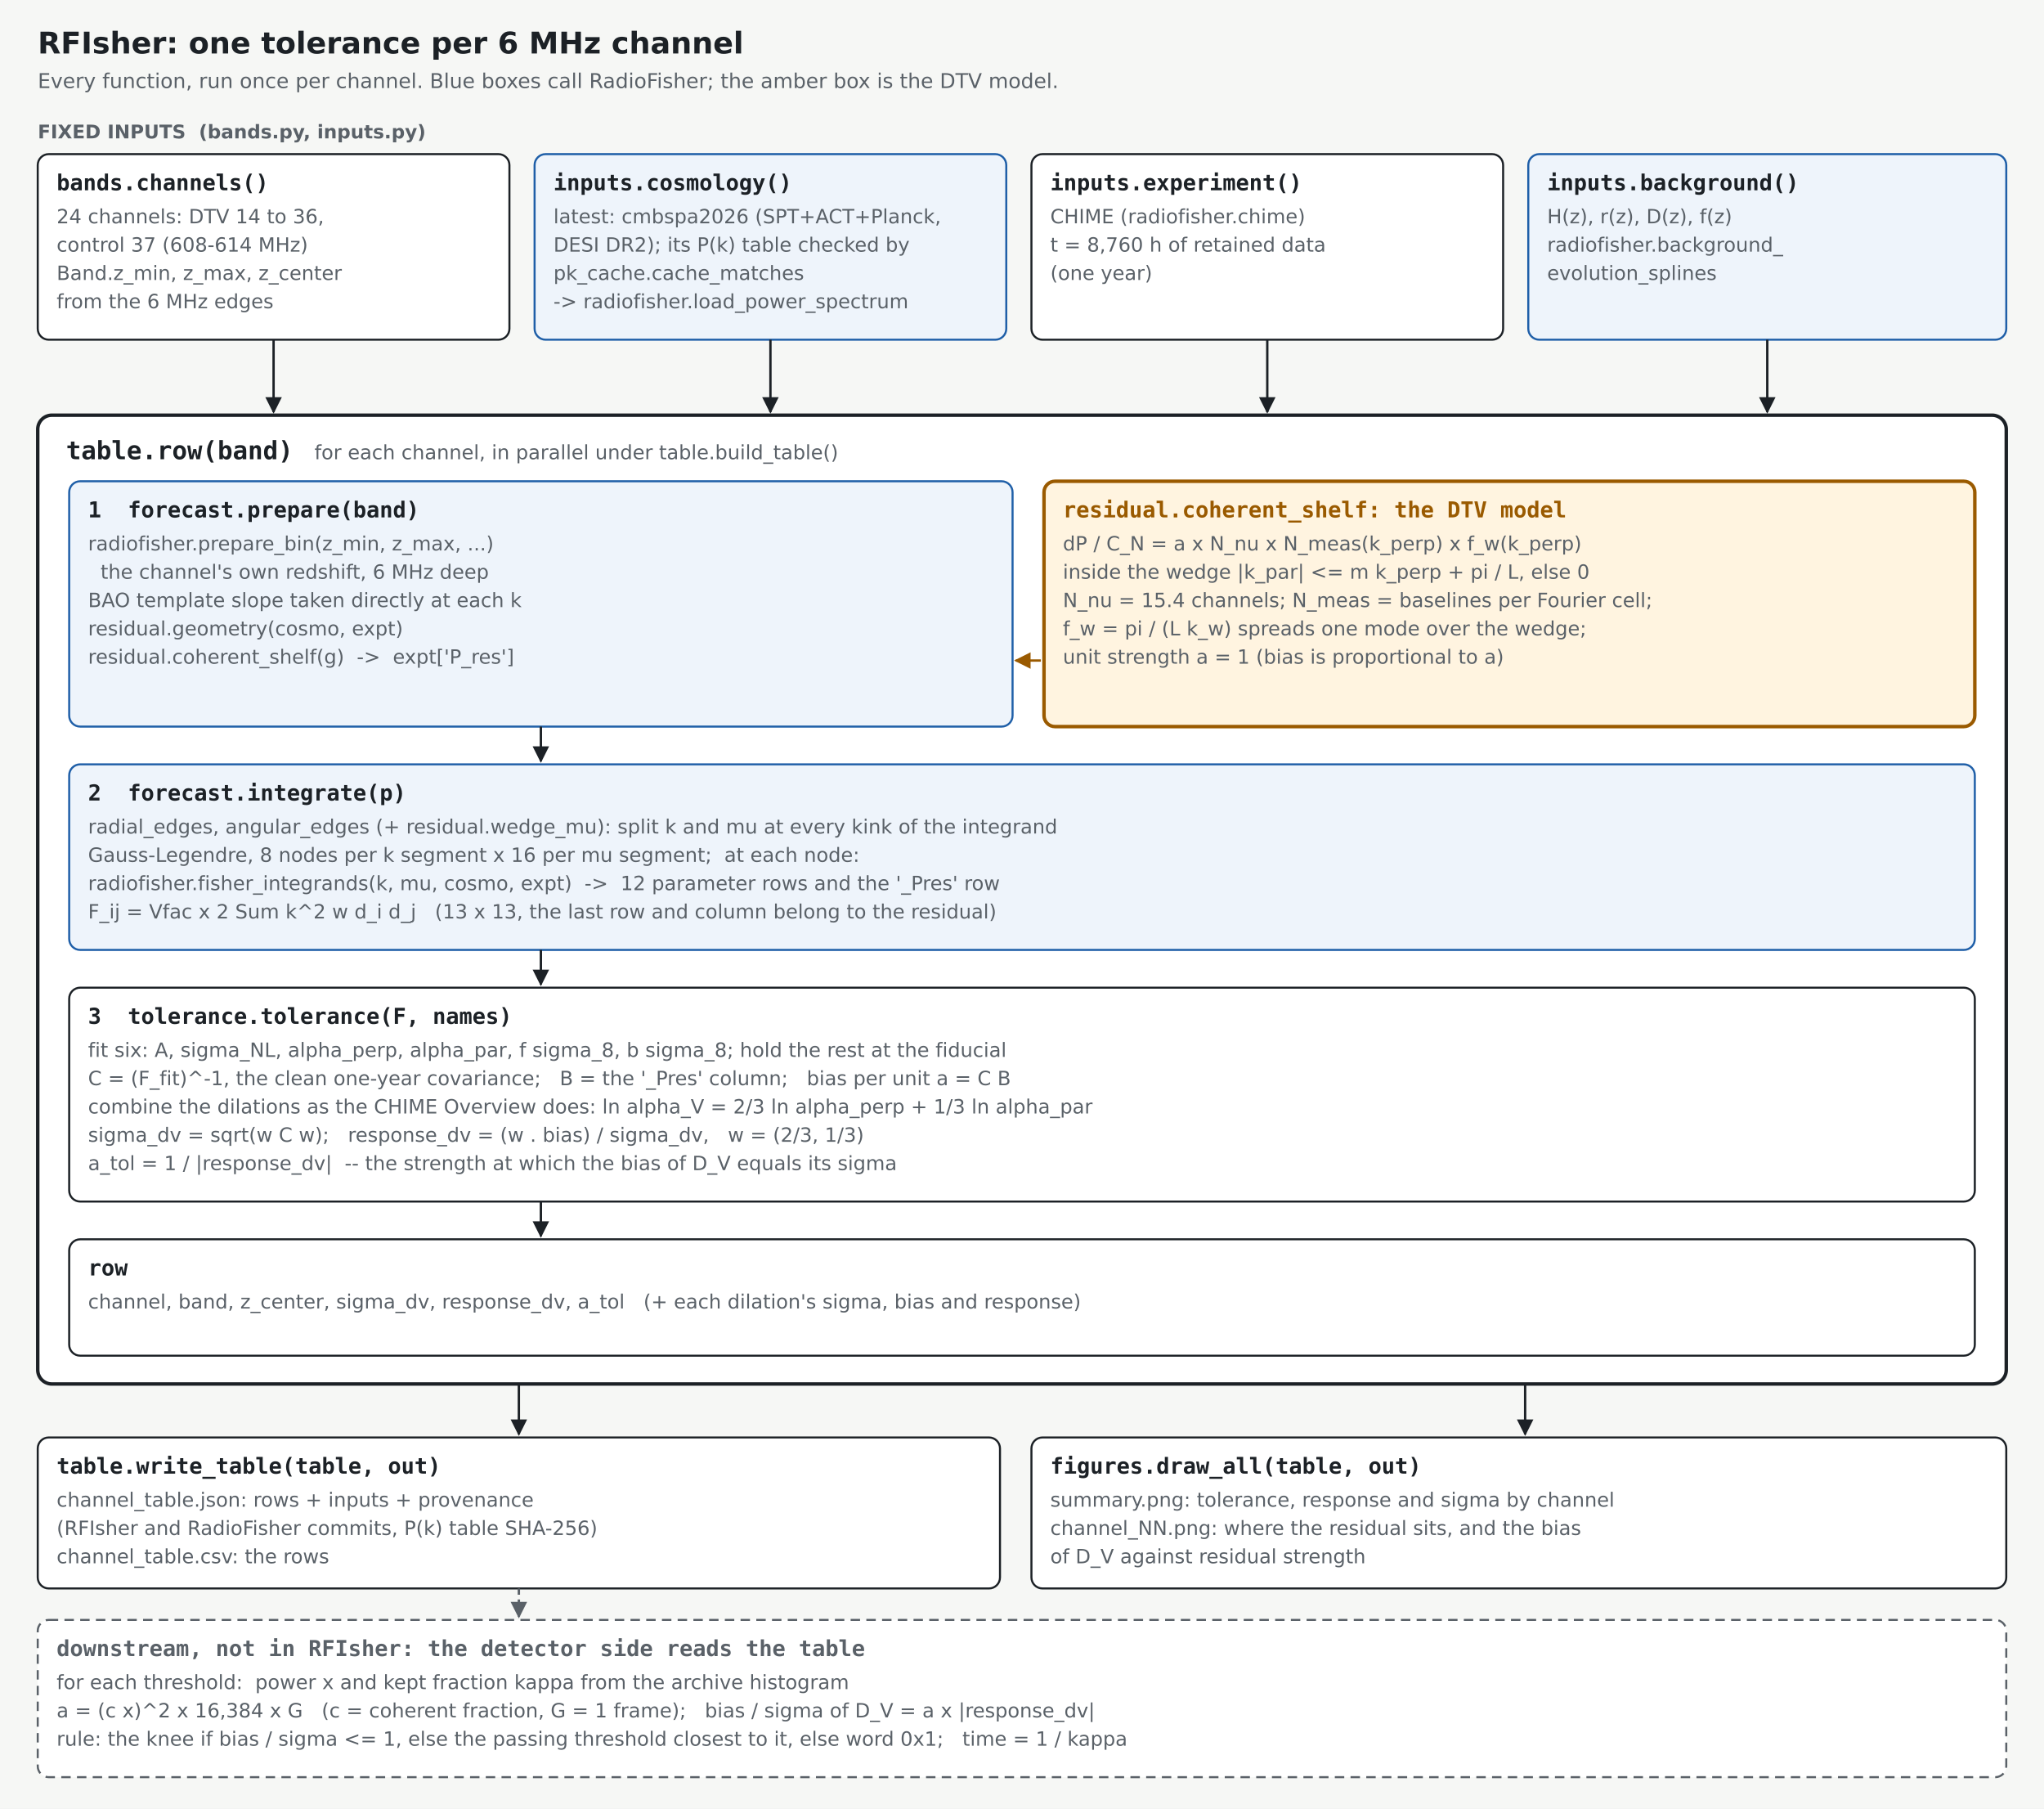
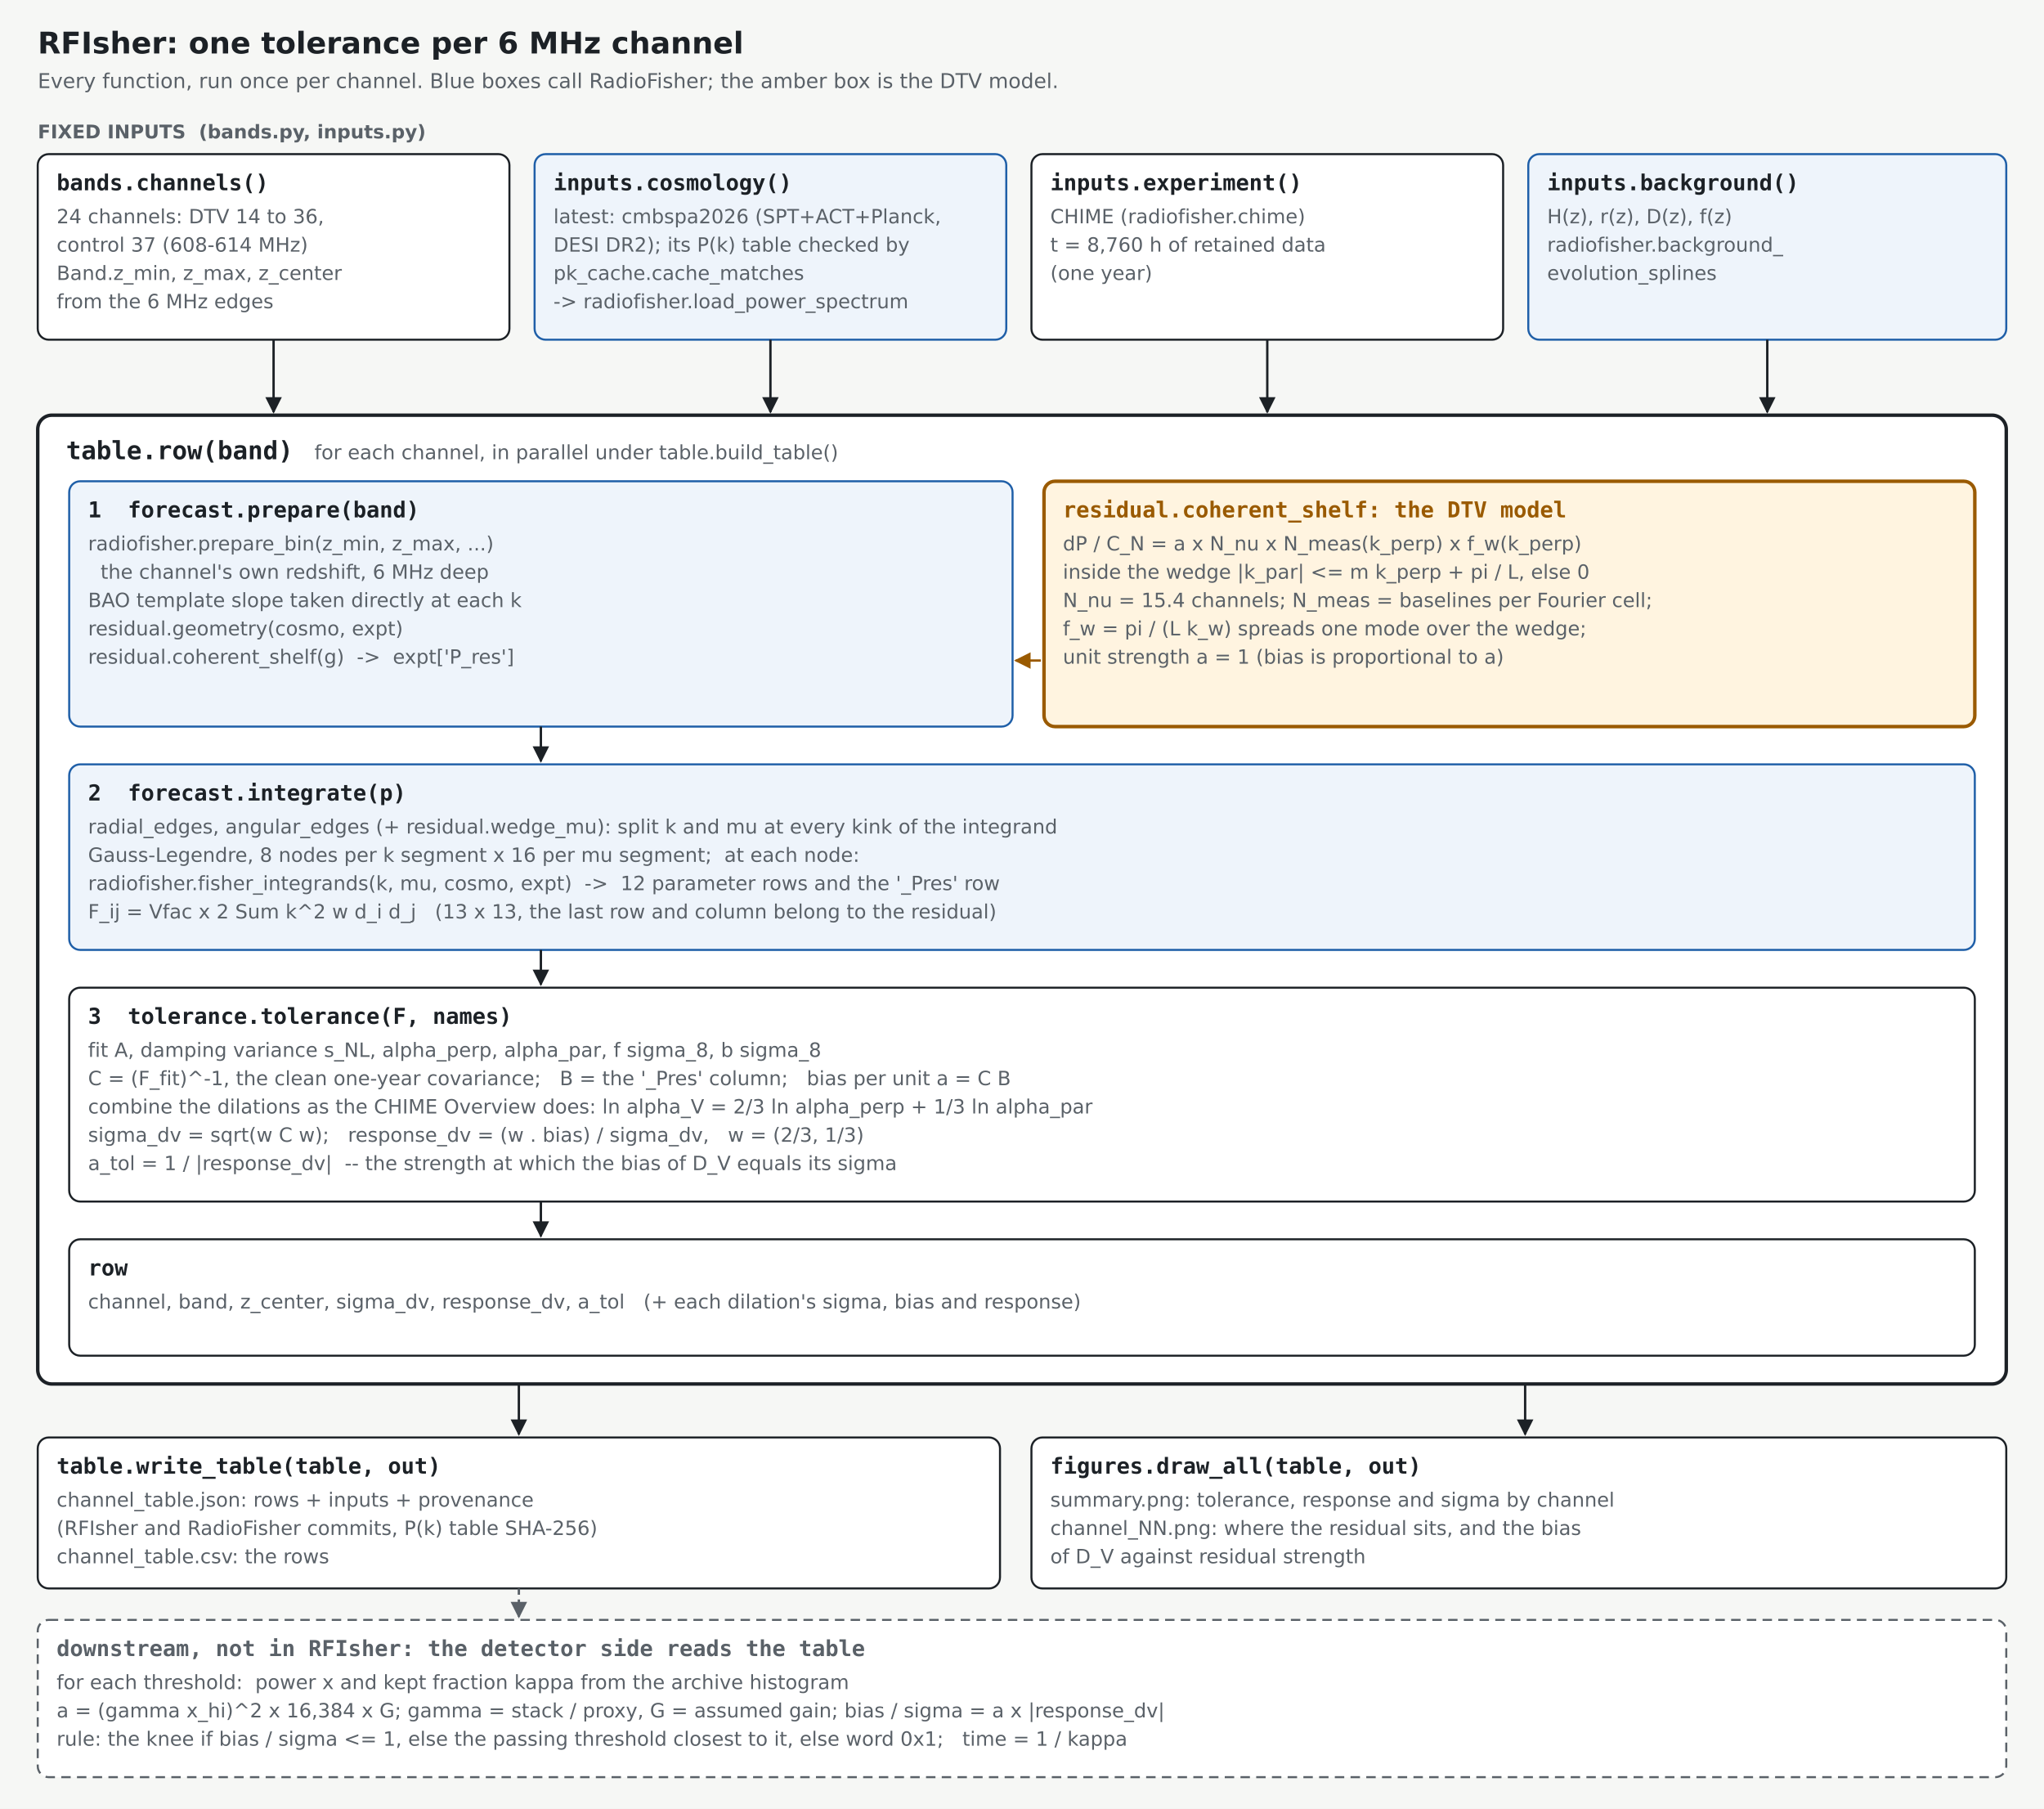
<svg xmlns="http://www.w3.org/2000/svg" viewBox="0 0 1300 1150" font-family="DejaVu Sans, sans-serif" role="img" aria-label="RFIsher call graph: fixed inputs, the per-channel forecast with the DTV residual, the tolerance and the table">
  <defs>
    <marker id="a" viewBox="0 0 10 10" refX="9" refY="5" markerWidth="7" markerHeight="7" orient="auto">
      <path d="M0,0 L10,5 L0,10 z" fill="#1c2126" />
    </marker>
    <marker id="b" viewBox="0 0 10 10" refX="9" refY="5" markerWidth="7" markerHeight="7" orient="auto">
      <path d="M0,0 L10,5 L0,10 z" fill="#9a5a00" />
    </marker>
    <marker id="c" viewBox="0 0 10 10" refX="9" refY="5" markerWidth="7" markerHeight="7" orient="auto">
      <path d="M0,0 L10,5 L0,10 z" fill="#1f5fa8" />
    </marker>
    <marker id="m" viewBox="0 0 10 10" refX="9" refY="5" markerWidth="7" markerHeight="7" orient="auto">
      <path d="M0,0 L10,5 L0,10 z" fill="#5a6168" />
    </marker>
  </defs>
  <rect width="1300" height="1150" fill="#f6f7f5" />
  <text x="24" y="34" font-size="19" fill="#1c2126" font-weight="600" text-anchor="start" xml:space="preserve">RFIsher: one tolerance per 6 MHz channel</text>
  <text x="24" y="56" font-size="13" fill="#5a6168" font-weight="normal" text-anchor="start" xml:space="preserve">Every function, run once per channel. Blue boxes call RadioFisher; the amber box is the DTV model.</text>
  <text x="24" y="88" font-size="12" fill="#5a6168" font-weight="600" text-anchor="start" xml:space="preserve">FIXED INPUTS  (bands.py, inputs.py)</text>
  <rect x="24" y="98" width="300" height="118" rx="7" fill="#ffffff" stroke="#1c2126" stroke-width="1.3" />
  <text x="36" y="121" font-size="14" fill="#1c2126" font-weight="600" text-anchor="start" font-family="DejaVu Sans Mono, monospace" xml:space="preserve">bands.channels()</text>
  <text x="36" y="142" font-size="12.5" fill="#5a6168" font-weight="normal" text-anchor="start" xml:space="preserve">24 channels: DTV 14 to 36,</text>
  <text x="36" y="160" font-size="12.5" fill="#5a6168" font-weight="normal" text-anchor="start" xml:space="preserve">control 37 (608-614 MHz)</text>
  <text x="36" y="178" font-size="12.5" fill="#5a6168" font-weight="normal" text-anchor="start" xml:space="preserve">Band.z_min, z_max, z_center</text>
  <text x="36" y="196" font-size="12.5" fill="#5a6168" font-weight="normal" text-anchor="start" xml:space="preserve">from the 6 MHz edges</text>
  <rect x="340" y="98" width="300" height="118" rx="7" fill="#eef4fb" stroke="#1f5fa8" stroke-width="1.3" />
  <text x="352" y="121" font-size="14" fill="#1c2126" font-weight="600" text-anchor="start" font-family="DejaVu Sans Mono, monospace" xml:space="preserve">inputs.cosmology()</text>
  <text x="352" y="142" font-size="12.5" fill="#5a6168" font-weight="normal" text-anchor="start" xml:space="preserve">latest: cmbspa2026 (SPT+ACT+Planck,</text>
  <text x="352" y="160" font-size="12.5" fill="#5a6168" font-weight="normal" text-anchor="start" xml:space="preserve">DESI DR2); its P(k) table checked by</text>
  <text x="352" y="178" font-size="12.5" fill="#5a6168" font-weight="normal" text-anchor="start" xml:space="preserve">pk_cache.cache_matches</text>
  <text x="352" y="196" font-size="12.5" fill="#5a6168" font-weight="normal" text-anchor="start" xml:space="preserve">-&gt; radiofisher.load_power_spectrum</text>
  <rect x="656" y="98" width="300" height="118" rx="7" fill="#ffffff" stroke="#1c2126" stroke-width="1.3" />
  <text x="668" y="121" font-size="14" fill="#1c2126" font-weight="600" text-anchor="start" font-family="DejaVu Sans Mono, monospace" xml:space="preserve">inputs.experiment()</text>
  <text x="668" y="142" font-size="12.5" fill="#5a6168" font-weight="normal" text-anchor="start" xml:space="preserve">CHIME (radiofisher.chime)</text>
  <text x="668" y="160" font-size="12.5" fill="#5a6168" font-weight="normal" text-anchor="start" xml:space="preserve">t = 8,760 h of retained data</text>
  <text x="668" y="178" font-size="12.5" fill="#5a6168" font-weight="normal" text-anchor="start" xml:space="preserve">(one year)</text>
  <rect x="972" y="98" width="304" height="118" rx="7" fill="#eef4fb" stroke="#1f5fa8" stroke-width="1.3" />
  <text x="984" y="121" font-size="14" fill="#1c2126" font-weight="600" text-anchor="start" font-family="DejaVu Sans Mono, monospace" xml:space="preserve">inputs.background()</text>
  <text x="984" y="142" font-size="12.5" fill="#5a6168" font-weight="normal" text-anchor="start" xml:space="preserve">H(z), r(z), D(z), f(z)</text>
  <text x="984" y="160" font-size="12.5" fill="#5a6168" font-weight="normal" text-anchor="start" xml:space="preserve">radiofisher.background_</text>
  <text x="984" y="178" font-size="12.5" fill="#5a6168" font-weight="normal" text-anchor="start" xml:space="preserve">evolution_splines</text>
  <line x1="174" y1="216" x2="174" y2="262" stroke="#1c2126" stroke-width="1.5" marker-end="url(#a)" />
  <line x1="490" y1="216" x2="490" y2="262" stroke="#1c2126" stroke-width="1.5" marker-end="url(#a)" />
  <line x1="806" y1="216" x2="806" y2="262" stroke="#1c2126" stroke-width="1.5" marker-end="url(#a)" />
  <line x1="1124" y1="216" x2="1124" y2="262" stroke="#1c2126" stroke-width="1.5" marker-end="url(#a)" />
  <rect x="24" y="264" width="1252" height="616" rx="9" fill="#ffffff" stroke="#1c2126" stroke-width="2.2" />
  <text x="42" y="292" font-size="16" fill="#1c2126" font-weight="600" text-anchor="start" font-family="DejaVu Sans Mono, monospace" xml:space="preserve">table.row(band)</text>
  <text x="200" y="292" font-size="12.5" fill="#5a6168" font-weight="normal" text-anchor="start" xml:space="preserve">for each channel, in parallel under table.build_table()</text>
  <rect x="44" y="306" width="600" height="156" rx="7" fill="#eef4fb" stroke="#1f5fa8" stroke-width="1.3" />
  <text x="56" y="329" font-size="14" fill="#1c2126" font-weight="600" text-anchor="start" font-family="DejaVu Sans Mono, monospace" xml:space="preserve">1  forecast.prepare(band)</text>
  <text x="56" y="350" font-size="12.5" fill="#5a6168" font-weight="normal" text-anchor="start" xml:space="preserve">radiofisher.prepare_bin(z_min, z_max, ...)</text>
  <text x="56" y="368" font-size="12.5" fill="#5a6168" font-weight="normal" text-anchor="start" xml:space="preserve">  the channel's own redshift, 6 MHz deep</text>
  <text x="56" y="386" font-size="12.5" fill="#5a6168" font-weight="normal" text-anchor="start" xml:space="preserve">BAO template slope taken directly at each k</text>
  <text x="56" y="404" font-size="12.5" fill="#5a6168" font-weight="normal" text-anchor="start" xml:space="preserve">residual.geometry(cosmo, expt)</text>
  <text x="56" y="422" font-size="12.5" fill="#5a6168" font-weight="normal" text-anchor="start" xml:space="preserve">residual.coherent_shelf(g)  -&gt;  expt['P_res']</text>
  <rect x="664" y="306" width="592" height="156" rx="7" fill="#fff4e0" stroke="#9a5a00" stroke-width="2.2" />
  <text x="676" y="329" font-size="14" fill="#9a5a00" font-weight="600" text-anchor="start" font-family="DejaVu Sans Mono, monospace" xml:space="preserve">residual.coherent_shelf: the DTV model</text>
  <text x="676" y="350" font-size="12.5" fill="#5a6168" font-weight="normal" text-anchor="start" xml:space="preserve">dP / C_N = a x N_nu x N_meas(k_perp) x f_w(k_perp)</text>
  <text x="676" y="368" font-size="12.5" fill="#5a6168" font-weight="normal" text-anchor="start" xml:space="preserve">inside the wedge |k_par| &lt;= m k_perp + pi / L, else 0</text>
  <text x="676" y="386" font-size="12.5" fill="#5a6168" font-weight="normal" text-anchor="start" xml:space="preserve">N_nu = 15.4 channels; N_meas = baselines per Fourier cell;</text>
  <text x="676" y="404" font-size="12.5" fill="#5a6168" font-weight="normal" text-anchor="start" xml:space="preserve">f_w = pi / (L k_w) spreads one mode over the wedge;</text>
  <text x="676" y="422" font-size="12.5" fill="#5a6168" font-weight="normal" text-anchor="start" xml:space="preserve">unit strength a = 1 (bias is proportional to a)</text>
  <line x1="662" y1="420" x2="646" y2="420" stroke="#9a5a00" stroke-width="1.5" marker-end="url(#b)" />
  <line x1="344" y1="462" x2="344" y2="484" stroke="#1c2126" stroke-width="1.5" marker-end="url(#a)" />
  <rect x="44" y="486" width="1212" height="118" rx="7" fill="#eef4fb" stroke="#1f5fa8" stroke-width="1.3" />
  <text x="56" y="509" font-size="14" fill="#1c2126" font-weight="600" text-anchor="start" font-family="DejaVu Sans Mono, monospace" xml:space="preserve">2  forecast.integrate(p)</text>
  <text x="56" y="530" font-size="12.5" fill="#5a6168" font-weight="normal" text-anchor="start" xml:space="preserve">radial_edges, angular_edges (+ residual.wedge_mu): split k and mu at every kink of the integrand</text>
  <text x="56" y="548" font-size="12.5" fill="#5a6168" font-weight="normal" text-anchor="start" xml:space="preserve">Gauss-Legendre, 8 nodes per k segment x 16 per mu segment;  at each node:</text>
  <text x="56" y="566" font-size="12.5" fill="#5a6168" font-weight="normal" text-anchor="start" xml:space="preserve">radiofisher.fisher_integrands(k, mu, cosmo, expt)  -&gt;  12 parameter rows and the '_Pres' row</text>
  <text x="56" y="584" font-size="12.5" fill="#5a6168" font-weight="normal" text-anchor="start" xml:space="preserve">F_ij = Vfac x 2 Sum k^2 w d_i d_j   (13 x 13, the last row and column belong to the residual)</text>
  <line x1="344" y1="604" x2="344" y2="626" stroke="#1c2126" stroke-width="1.5" marker-end="url(#a)" />
  <rect x="44" y="628" width="1212" height="136" rx="7" fill="#ffffff" stroke="#1c2126" stroke-width="1.3" />
  <text x="56" y="651" font-size="14" fill="#1c2126" font-weight="600" text-anchor="start" font-family="DejaVu Sans Mono, monospace" xml:space="preserve">3  tolerance.tolerance(F, names)</text>
-   <text x="56" y="672" font-size="12.5" fill="#5a6168" font-weight="normal" text-anchor="start" xml:space="preserve">fit six: A, sigma_NL, alpha_perp, alpha_par, f sigma_8, b sigma_8; hold the rest at the fiducial</text>
+   <text x="56" y="672" font-size="12.5" fill="#5a6168" font-weight="normal" text-anchor="start" xml:space="preserve">fit A, damping variance s_NL, alpha_perp, alpha_par, f sigma_8, b sigma_8</text>
  <text x="56" y="690" font-size="12.5" fill="#5a6168" font-weight="normal" text-anchor="start" xml:space="preserve">C = (F_fit)^-1, the clean one-year covariance;   B = the '_Pres' column;   bias per unit a = C B</text>
  <text x="56" y="708" font-size="12.5" fill="#5a6168" font-weight="normal" text-anchor="start" xml:space="preserve">combine the dilations as the CHIME Overview does: ln alpha_V = 2/3 ln alpha_perp + 1/3 ln alpha_par</text>
  <text x="56" y="726" font-size="12.5" fill="#5a6168" font-weight="normal" text-anchor="start" xml:space="preserve">sigma_dv = sqrt(w C w);   response_dv = (w . bias) / sigma_dv,   w = (2/3, 1/3)</text>
  <text x="56" y="744" font-size="12.5" fill="#5a6168" font-weight="normal" text-anchor="start" xml:space="preserve">a_tol = 1 / |response_dv|  -- the strength at which the bias of D_V equals its sigma</text>
  <line x1="344" y1="764" x2="344" y2="786" stroke="#1c2126" stroke-width="1.5" marker-end="url(#a)" />
  <rect x="44" y="788" width="1212" height="74" rx="7" fill="#ffffff" stroke="#1c2126" stroke-width="1.3" />
  <text x="56" y="811" font-size="14" fill="#1c2126" font-weight="600" text-anchor="start" font-family="DejaVu Sans Mono, monospace" xml:space="preserve">row</text>
  <text x="56" y="832" font-size="12.5" fill="#5a6168" font-weight="normal" text-anchor="start" xml:space="preserve">channel, band, z_center, sigma_dv, response_dv, a_tol   (+ each dilation's sigma, bias and response)</text>
  <line x1="330" y1="880" x2="330" y2="912" stroke="#1c2126" stroke-width="1.5" marker-end="url(#a)" />
  <line x1="970" y1="880" x2="970" y2="912" stroke="#1c2126" stroke-width="1.5" marker-end="url(#a)" />
  <rect x="24" y="914" width="612" height="96" rx="7" fill="#ffffff" stroke="#1c2126" stroke-width="1.3" />
  <text x="36" y="937" font-size="14" fill="#1c2126" font-weight="600" text-anchor="start" font-family="DejaVu Sans Mono, monospace" xml:space="preserve">table.write_table(table, out)</text>
  <text x="36" y="958" font-size="12.5" fill="#5a6168" font-weight="normal" text-anchor="start" xml:space="preserve">channel_table.json: rows + inputs + provenance</text>
  <text x="36" y="976" font-size="12.5" fill="#5a6168" font-weight="normal" text-anchor="start" xml:space="preserve">(RFIsher and RadioFisher commits, P(k) table SHA-256)</text>
  <text x="36" y="994" font-size="12.5" fill="#5a6168" font-weight="normal" text-anchor="start" xml:space="preserve">channel_table.csv: the rows</text>
  <rect x="656" y="914" width="620" height="96" rx="7" fill="#ffffff" stroke="#1c2126" stroke-width="1.3" />
  <text x="668" y="937" font-size="14" fill="#1c2126" font-weight="600" text-anchor="start" font-family="DejaVu Sans Mono, monospace" xml:space="preserve">figures.draw_all(table, out)</text>
  <text x="668" y="958" font-size="12.5" fill="#5a6168" font-weight="normal" text-anchor="start" xml:space="preserve">summary.png: tolerance, response and sigma by channel</text>
  <text x="668" y="976" font-size="12.5" fill="#5a6168" font-weight="normal" text-anchor="start" xml:space="preserve">channel_NN.png: where the residual sits, and the bias</text>
  <text x="668" y="994" font-size="12.5" fill="#5a6168" font-weight="normal" text-anchor="start" xml:space="preserve">of D_V against residual strength</text>
  <rect x="24" y="1030" width="1252" height="100" rx="7" fill="#ffffff" stroke="#5a6168" stroke-width="1.3" stroke-dasharray="6 4" />
  <text x="36" y="1053" font-size="14" fill="#5a6168" font-weight="600" text-anchor="start" font-family="DejaVu Sans Mono, monospace" xml:space="preserve">downstream, not in RFIsher: the detector side reads the table</text>
  <text x="36" y="1074" font-size="12.5" fill="#5a6168" font-weight="normal" text-anchor="start" xml:space="preserve">for each threshold:  power x and kept fraction kappa from the archive histogram</text>
-   <text x="36" y="1092" font-size="12.5" fill="#5a6168" font-weight="normal" text-anchor="start" xml:space="preserve">a = (c x)^2 x 16,384 x G   (c = coherent fraction, G = 1 frame);   bias / sigma of D_V = a x |response_dv|</text>
+   <text x="36" y="1092" font-size="12.5" fill="#5a6168" font-weight="normal" text-anchor="start" xml:space="preserve">a = (gamma x_hi)^2 x 16,384 x G; gamma = stack / proxy, G = assumed gain; bias / sigma = a x |response_dv|</text>
  <text x="36" y="1110" font-size="12.5" fill="#5a6168" font-weight="normal" text-anchor="start" xml:space="preserve">rule: the knee if bias / sigma &lt;= 1, else the passing threshold closest to it, else word 0x1;   time = 1 / kappa</text>
  <line x1="330" y1="1010" x2="330" y2="1028" stroke="#5a6168" stroke-width="1.5" stroke-dasharray="4 3" marker-end="url(#m)" />
</svg>
